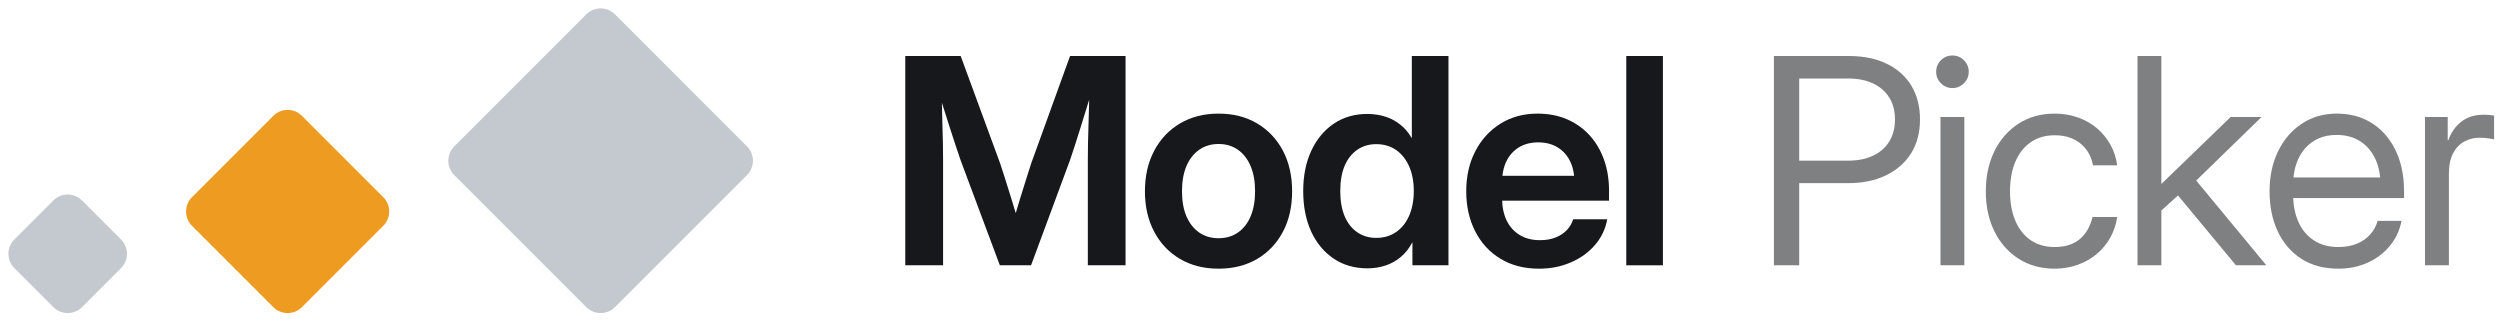
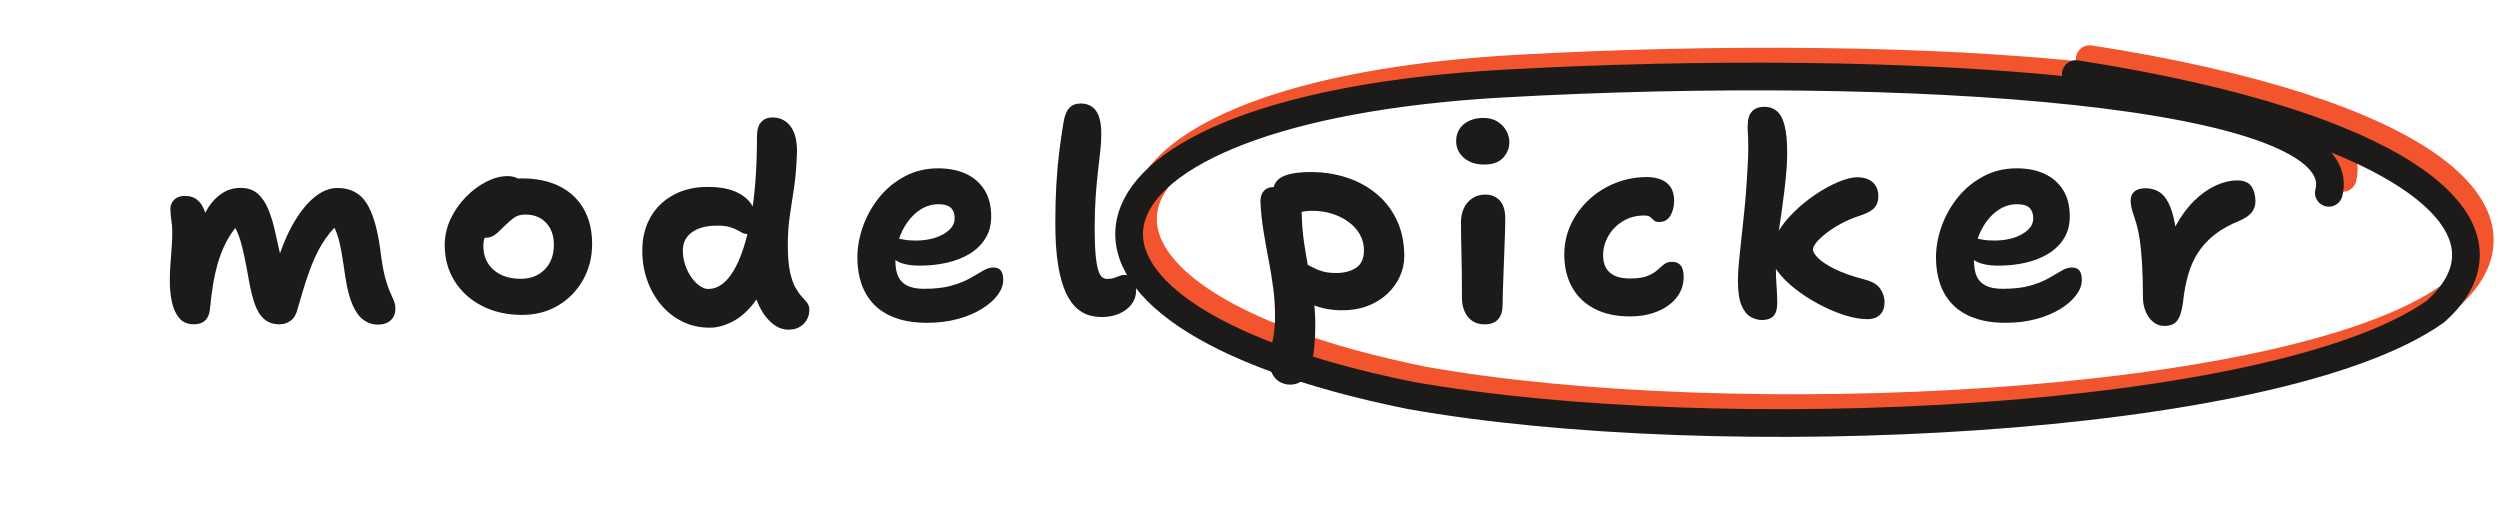
- <svg xmlns="http://www.w3.org/2000/svg" viewBox="0 0 295.52 38" width="295.52" height="38" role="img" aria-label="Model Picker">
-   <rect x="2.343" y="24.343" width="11.314" height="11.314" rx="2.400" transform="rotate(45 8.000 30.000)" fill="#C4C9D0" />
-   <rect x="24.808" y="15.808" width="18.385" height="18.385" rx="2.400" transform="rotate(45 34.000 25.000)" fill="#EE9B21" />
-   <rect x="57.565" y="5.565" width="26.870" height="26.870" rx="2.400" transform="rotate(45 71.000 19.000)" fill="#C4C9D0" />
-   <g fill="#16181C">
-     <path d="M107.01 31.36V6.62H113.56L118.23 19.33Q118.47 20.05 118.80 21.09Q119.13 22.13 119.48 23.26Q119.84 24.40 120.14 25.42Q120.45 26.45 120.63 27.13H119.52Q119.70 26.45 120.00 25.42Q120.30 24.40 120.65 23.26Q121.00 22.13 121.33 21.09Q121.66 20.05 121.89 19.33L126.49 6.62H133.05V31.36H128.59V18.91Q128.59 18.09 128.61 17.01Q128.64 15.92 128.67 14.71Q128.70 13.50 128.74 12.26Q128.77 11.02 128.78 9.89H129.34Q128.95 11.16 128.54 12.46Q128.14 13.77 127.76 14.98Q127.39 16.19 127.06 17.19Q126.74 18.20 126.49 18.91L121.88 31.36H118.19L113.54 18.91Q113.30 18.20 112.96 17.19Q112.62 16.19 112.24 14.98Q111.85 13.77 111.44 12.46Q111.02 11.16 110.60 9.89H111.29Q111.31 11.02 111.34 12.26Q111.36 13.50 111.40 14.71Q111.43 15.92 111.46 17.01Q111.48 18.09 111.48 18.91V31.36Z" />
-     <path d="M144.04 31.76Q141.45 31.76 139.49 30.61Q137.53 29.46 136.44 27.40Q135.34 25.34 135.34 22.61Q135.34 19.88 136.44 17.81Q137.53 15.75 139.49 14.59Q141.45 13.43 144.04 13.43Q146.65 13.43 148.60 14.59Q150.56 15.75 151.65 17.81Q152.74 19.88 152.74 22.61Q152.74 25.34 151.65 27.40Q150.56 29.46 148.60 30.61Q146.65 31.76 144.04 31.76ZM144.04 28.16Q145.36 28.16 146.33 27.49Q147.30 26.82 147.83 25.58Q148.36 24.33 148.36 22.61Q148.36 20.87 147.83 19.63Q147.30 18.38 146.33 17.70Q145.36 17.02 144.04 17.02Q142.74 17.02 141.76 17.70Q140.79 18.37 140.25 19.62Q139.72 20.87 139.72 22.61Q139.72 24.34 140.25 25.58Q140.79 26.82 141.76 27.49Q142.73 28.16 144.04 28.16Z" />
-     <path d="M161.64 31.72Q159.36 31.72 157.65 30.57Q155.94 29.42 154.99 27.37Q154.05 25.31 154.05 22.58Q154.05 19.88 155.00 17.83Q155.96 15.77 157.66 14.62Q159.37 13.47 161.61 13.47Q162.76 13.47 163.74 13.78Q164.72 14.09 165.51 14.72Q166.31 15.34 166.86 16.30H166.89V6.62H171.22V31.36H166.96V28.68H166.93Q166.39 29.70 165.59 30.37Q164.79 31.05 163.79 31.38Q162.79 31.72 161.64 31.72ZM162.68 28.12Q164.03 28.12 165.03 27.43Q166.02 26.75 166.57 25.50Q167.12 24.25 167.12 22.58Q167.12 20.90 166.57 19.66Q166.02 18.42 165.03 17.73Q164.03 17.04 162.68 17.04Q161.42 17.04 160.46 17.69Q159.50 18.34 158.96 19.57Q158.43 20.80 158.43 22.58Q158.43 24.35 158.96 25.59Q159.50 26.83 160.46 27.47Q161.42 28.12 162.68 28.12Z" />
-     <path d="M181.93 31.76Q179.29 31.76 177.36 30.58Q175.43 29.41 174.38 27.34Q173.32 25.27 173.32 22.61Q173.32 19.93 174.40 17.86Q175.48 15.79 177.38 14.61Q179.28 13.43 181.75 13.43Q183.66 13.43 185.21 14.09Q186.76 14.75 187.88 15.97Q189.00 17.19 189.60 18.86Q190.20 20.53 190.20 22.54V23.72H175.00V20.78H188.05L186.11 21.55Q186.11 20.10 185.59 19.04Q185.06 17.98 184.10 17.41Q183.15 16.83 181.83 16.83Q180.52 16.83 179.56 17.41Q178.61 17.98 178.08 19.04Q177.56 20.10 177.56 21.55V23.43Q177.56 24.91 178.08 26.03Q178.61 27.14 179.61 27.76Q180.61 28.39 182.03 28.39Q183.07 28.39 183.86 28.08Q184.66 27.77 185.20 27.21Q185.73 26.66 185.96 25.92H189.99Q189.67 27.65 188.54 28.96Q187.41 30.27 185.70 31.01Q183.99 31.76 181.93 31.76Z" />
-     <path d="M196.57 6.62V31.36H192.24V6.62Z" />
+ <svg xmlns="http://www.w3.org/2000/svg" viewBox="0 0 469.336 96.72" width="469.336" height="96.72" role="img" aria-label="Model Picker">
+   <g transform="translate(2.6 -2.8)">
+     <path d="M437.2 36.2 C442.2 16.9 357.2 11.5 282.1 15.7 C197.1 20.5 187.1 58.5 264.6 74.2 C322.2 84.5 427.2 79.7 457.2 58.5 C474.7 42.9 452.2 23.6 389.7 13.9" fill="none" stroke="#F2542D" stroke-width="5.20" stroke-linecap="round" stroke-linejoin="round" />
  </g>
-   <g fill="#16181C" opacity="0.55">
-     <path d="M209.69 31.36V6.62H218.56Q221.15 6.62 223.03 7.54Q224.92 8.45 225.94 10.13Q226.96 11.82 226.96 14.13Q226.96 16.43 225.91 18.12Q224.85 19.80 222.93 20.73Q221.02 21.65 218.43 21.65H211.19V18.99H218.46Q220.19 18.99 221.42 18.40Q222.66 17.81 223.33 16.72Q224.00 15.62 224.00 14.13Q224.00 12.62 223.33 11.54Q222.66 10.46 221.42 9.87Q220.19 9.28 218.46 9.28H212.68V31.36Z" />
-     <path d="M229.38 31.36V13.83H232.20V31.36ZM230.79 10.41Q230.00 10.41 229.43 9.84Q228.87 9.28 228.87 8.48Q228.87 7.69 229.43 7.12Q230.00 6.56 230.79 6.56Q231.59 6.56 232.15 7.12Q232.72 7.69 232.72 8.49Q232.72 9.28 232.15 9.84Q231.59 10.41 230.79 10.41Z" />
-     <path d="M242.88 31.76Q240.45 31.76 238.62 30.59Q236.79 29.42 235.76 27.36Q234.74 25.30 234.74 22.63Q234.74 19.94 235.76 17.86Q236.79 15.79 238.62 14.61Q240.45 13.43 242.88 13.43Q244.37 13.43 245.64 13.89Q246.91 14.34 247.88 15.16Q248.85 15.99 249.47 17.10Q250.08 18.21 250.27 19.54H247.41Q247.26 18.76 246.90 18.11Q246.53 17.46 245.96 16.99Q245.39 16.52 244.62 16.25Q243.86 15.99 242.88 15.99Q241.23 15.99 240.05 16.81Q238.86 17.63 238.23 19.12Q237.60 20.62 237.60 22.63Q237.60 24.62 238.23 26.10Q238.86 27.57 240.04 28.39Q241.22 29.20 242.88 29.20Q243.86 29.20 244.60 28.95Q245.35 28.70 245.89 28.23Q246.43 27.76 246.80 27.10Q247.16 26.44 247.36 25.65H250.27Q250.08 26.94 249.47 28.06Q248.85 29.17 247.88 30.00Q246.90 30.83 245.63 31.29Q244.36 31.76 242.88 31.76Z" />
-     <path d="M255.31 25.05V21.71H255.53L263.68 13.83H267.33L258.80 22.13H258.53ZM252.67 31.36V6.62H255.49V31.36ZM264.31 31.36 257.17 22.76 259.16 20.80 267.90 31.36Z" />
-     <path d="M276.41 31.76Q273.84 31.76 272.02 30.58Q270.20 29.40 269.24 27.33Q268.28 25.27 268.28 22.63Q268.28 19.95 269.29 17.88Q270.30 15.80 272.10 14.62Q273.89 13.43 276.21 13.43Q278.04 13.43 279.51 14.09Q280.98 14.76 282.02 15.99Q283.07 17.21 283.63 18.90Q284.18 20.58 284.18 22.63V23.41H269.77V20.98H282.60L281.39 21.83Q281.39 20.04 280.75 18.72Q280.11 17.40 278.95 16.67Q277.79 15.95 276.21 15.95Q274.65 15.95 273.50 16.67Q272.34 17.40 271.71 18.72Q271.07 20.04 271.07 21.83V23.03Q271.07 24.83 271.69 26.23Q272.31 27.62 273.51 28.41Q274.70 29.20 276.41 29.20Q277.66 29.20 278.60 28.81Q279.55 28.42 280.17 27.72Q280.79 27.03 281.06 26.11H283.88Q283.55 27.79 282.50 29.06Q281.46 30.33 279.89 31.04Q278.32 31.76 276.41 31.76Z" />
-     <path d="M286.65 31.36V13.83H289.34V16.58H289.41Q289.89 15.22 290.94 14.39Q291.98 13.56 293.63 13.56Q294.01 13.56 294.33 13.60Q294.66 13.63 294.82 13.66V16.48Q294.66 16.43 294.18 16.36Q293.71 16.28 293.10 16.28Q292.13 16.28 291.30 16.73Q290.47 17.18 289.97 18.13Q289.48 19.07 289.48 20.57V31.36Z" />
-   </g>
+   <path d="M36.38 60.88Q34.62 60.88 33.64 59.70Q32.66 58.53 32.27 56.67Q31.88 54.82 31.88 52.79Q31.88 51.18 31.99 49.65Q32.10 48.13 32.22 46.60Q32.34 45.06 32.34 43.50Q32.34 42.31 32.16 41.26Q31.99 40.20 31.99 39.19Q31.99 38.23 32.69 37.51Q33.39 36.78 34.71 36.78Q36.18 36.78 37.07 37.56Q37.97 38.34 38.40 39.57Q38.83 40.79 38.88 42.18L37.35 42.94Q38.03 40.59 39.15 38.88Q40.27 37.17 41.80 36.22Q43.33 35.27 45.17 35.27Q47.12 35.27 48.35 36.33Q49.58 37.39 50.37 39.31Q51.17 41.22 51.73 43.87Q52.27 46.34 52.67 48.06Q53.07 49.78 53.34 50.94L51.62 50.59Q52.92 45.90 54.78 42.47Q56.65 39.04 58.85 37.17Q61.06 35.29 63.34 35.29Q67.06 35.29 68.87 38.23Q70.67 41.17 71.44 47.20Q71.81 50.27 72.29 52.05Q72.77 53.82 73.22 54.81Q73.66 55.80 73.94 56.46Q74.22 57.13 74.22 58.01Q74.22 59.33 73.34 60.13Q72.47 60.94 70.95 60.94Q69.45 60.94 68.24 60.06Q67.04 59.18 66.19 57.24Q65.34 55.30 64.85 52.10Q64.44 49.26 64.14 47.51Q63.84 45.76 63.53 44.71Q63.23 43.66 62.87 42.95Q62.50 42.24 61.96 41.51L63.77 41.79Q61.81 43.54 60.43 45.85Q59.04 48.17 57.98 51.18Q56.93 54.19 55.85 58.05Q55.52 59.47 54.60 60.18Q53.69 60.88 52.46 60.88Q50.69 60.88 49.58 59.89Q48.46 58.91 47.81 57.02Q47.16 55.14 46.70 52.47Q46.28 50.08 45.92 48.39Q45.57 46.69 45.21 45.44Q44.86 44.19 44.41 43.24Q43.96 42.29 43.32 41.43L44.64 42.25Q43.35 43.73 42.44 45.50Q41.53 47.26 40.94 49.26Q40.35 51.26 39.99 53.45Q39.63 55.64 39.42 58.00Q39.29 59.42 38.52 60.15Q37.76 60.88 36.38 60.88Z" fill="#1C1B19" />
+   <path d="M98.02 59.12Q93.79 59.12 90.51 57.44Q87.23 55.76 85.36 52.79Q83.49 49.83 83.49 46.02Q83.49 43.44 84.59 41.11Q85.69 38.78 87.47 36.97Q89.24 35.16 91.31 34.11Q93.38 33.06 95.28 33.06Q96.12 33.06 96.83 33.33Q97.54 33.59 97.98 34.15Q98.42 34.71 98.42 35.64Q98.42 37.28 97.71 38.53Q97.01 39.78 94.89 40.53Q93.75 41.06 92.81 41.91Q91.88 42.76 91.31 43.85Q90.74 44.93 90.74 46.15Q90.74 48.97 92.65 50.65Q94.55 52.34 97.79 52.34Q100.54 52.34 102.26 50.59Q103.98 48.84 103.98 45.97Q103.98 43.36 102.51 41.82Q101.05 40.28 98.62 40.28Q97.34 40.28 96.51 40.87Q95.67 41.47 94.65 42.49Q93.92 43.22 93.39 43.70Q92.86 44.19 92.32 44.41Q91.78 44.64 91.00 44.64Q90.11 44.64 89.45 44.00Q88.80 43.36 88.80 41.59Q88.80 40.19 89.60 38.76Q90.39 37.34 91.71 36.14Q93.03 34.95 94.66 34.22Q96.29 33.49 97.97 33.49Q102.13 33.49 105.08 34.99Q108.03 36.49 109.60 39.25Q111.16 42.00 111.16 45.79Q111.16 49.58 109.42 52.61Q107.69 55.64 104.73 57.38Q101.77 59.12 98.02 59.12Z" fill="#1C1B19" />
+   <path d="M133.26 61.52Q130.46 61.52 128.13 60.38Q125.80 59.24 124.11 57.23Q122.43 55.22 121.50 52.61Q120.58 50.00 120.58 47.06Q120.58 43.44 122.14 40.74Q123.69 38.05 126.51 36.55Q129.32 35.05 133.02 35.09Q135.80 35.09 137.80 35.87Q139.79 36.65 140.89 38.10Q141.98 39.55 141.98 41.62Q141.98 42.65 141.51 43.29Q141.04 43.93 140.38 43.93Q139.79 43.93 139.34 43.70Q138.89 43.47 138.34 43.16Q137.78 42.84 136.92 42.60Q136.06 42.36 134.63 42.36Q131.63 42.36 129.91 43.60Q128.19 44.84 128.19 47.06Q128.19 48.86 128.93 50.52Q129.67 52.18 130.79 53.22Q131.90 54.25 132.98 54.25Q135.62 54.25 137.66 50.92Q139.71 47.58 140.91 41.20Q142.11 34.81 142.11 25.67Q142.11 23.77 142.90 22.91Q143.70 22.05 144.97 22.05Q147.28 22.05 148.53 23.88Q149.78 25.71 149.60 29.17Q149.46 32.71 149.05 35.37Q148.63 38.03 148.27 40.52Q147.90 43.02 147.90 46.05Q147.90 49.14 148.31 51.03Q148.72 52.91 149.33 53.99Q149.95 55.07 150.53 55.69Q151.12 56.32 151.53 56.85Q151.94 57.37 151.94 58.19Q151.94 59.20 151.45 60.05Q150.97 60.89 150.11 61.39Q149.24 61.89 148.03 61.89Q146.57 61.89 145.27 60.94Q143.98 59.99 143.00 58.34Q142.02 56.68 141.53 54.53Q141.03 52.39 141.12 50.01L145.07 48.95Q143.91 53.57 141.94 56.33Q139.96 59.09 137.66 60.30Q135.35 61.52 133.26 61.52Z" fill="#1C1B19" />
+   <path d="M174.04 60.60Q170.63 60.60 168.15 59.70Q165.68 58.81 164.08 57.16Q162.49 55.52 161.72 53.28Q160.96 51.04 160.96 48.37Q160.96 45.43 162.02 42.48Q163.08 39.52 165.07 37.05Q167.06 34.59 169.87 33.10Q172.67 31.60 176.15 31.60Q179.11 31.60 181.34 32.63Q183.56 33.66 184.82 35.66Q186.08 37.66 186.08 40.63Q186.08 42.99 185.01 44.73Q183.95 46.46 182.10 47.61Q180.24 48.75 177.82 49.31Q175.41 49.87 172.68 49.87Q169.61 49.87 168.11 48.83Q166.62 47.79 166.62 46.46Q166.62 45.61 166.97 45.19Q167.32 44.78 168.15 44.78Q168.77 44.78 169.63 44.97Q170.49 45.16 171.94 45.16Q173.94 45.16 175.58 44.63Q177.22 44.10 178.22 43.15Q179.22 42.20 179.22 40.98Q179.22 39.70 178.52 39.02Q177.81 38.34 176.21 38.34Q174.44 38.34 172.96 39.24Q171.48 40.14 170.39 41.67Q169.29 43.19 168.69 45.12Q168.10 47.04 168.10 49.08Q168.10 50.69 168.60 51.85Q169.10 53.00 170.29 53.61Q171.47 54.22 173.47 54.22Q176.57 54.22 178.65 53.62Q180.73 53.02 182.12 52.23Q183.51 51.44 184.53 50.83Q185.54 50.22 186.50 50.22Q187.46 50.22 187.90 50.80Q188.34 51.39 188.34 52.59Q188.34 53.99 187.28 55.40Q186.22 56.82 184.31 58.00Q182.40 59.17 179.78 59.89Q177.17 60.60 174.04 60.60Z" fill="#1C1B19" />
+   <path d="M206.83 59.52Q205.69 59.52 204.47 59.19Q203.25 58.85 202.12 57.85Q200.99 56.85 200.08 54.91Q199.18 52.97 198.65 49.79Q198.12 46.60 198.12 41.84Q198.12 37.94 198.31 34.69Q198.49 31.44 198.85 28.54Q199.21 25.63 199.68 22.84Q200.01 20.99 200.79 20.21Q201.56 19.43 202.91 19.43Q204.74 19.43 205.74 20.78Q206.75 22.14 206.75 25.18Q206.75 26.67 206.56 28.36Q206.37 30.06 206.13 32.13Q205.89 34.21 205.70 36.84Q205.51 39.47 205.51 42.88Q205.51 46.00 205.69 47.88Q205.88 49.77 206.18 50.74Q206.49 51.72 206.92 52.04Q207.34 52.36 207.81 52.36Q208.63 52.36 209.18 52.17Q209.73 51.98 210.16 51.80Q210.59 51.61 211.07 51.61Q212.36 51.61 212.82 52.42Q213.29 53.23 213.29 54.48Q213.29 56.00 212.41 57.14Q211.54 58.29 210.08 58.90Q208.62 59.52 206.83 59.52Z" fill="#1C1B19" />
+   <path d="M251.97 58.25Q248.99 58.25 246.61 57.28Q244.23 56.31 242.84 54.73Q241.45 53.14 241.45 51.30Q241.45 50.46 242.05 49.77Q242.65 49.08 243.48 49.08Q244.26 49.08 244.94 49.42Q245.62 49.76 246.40 50.18Q247.17 50.60 248.23 50.93Q249.29 51.25 250.84 51.25Q253.18 51.25 254.62 50.25Q256.06 49.26 256.06 46.99Q256.06 45.33 255.27 43.97Q254.48 42.61 253.11 41.63Q251.75 40.64 250.01 40.10Q248.26 39.57 246.34 39.57Q245.30 39.57 244.51 39.75Q243.71 39.93 242.76 39.93Q241.83 39.93 240.94 39.44Q240.06 38.95 239.51 38.12Q238.97 37.29 238.97 36.30Q238.97 34.06 240.74 33.18Q242.52 32.30 246.12 32.30Q249.72 32.30 252.89 33.36Q256.07 34.41 258.47 36.43Q260.88 38.44 262.25 41.38Q263.63 44.31 263.63 48.09Q263.63 50.11 262.79 51.93Q261.96 53.75 260.42 55.19Q258.89 56.62 256.74 57.44Q254.60 58.25 251.97 58.25ZM242.16 72.21Q241.26 72.21 240.37 71.76Q239.48 71.30 238.92 70.33Q238.36 69.36 238.36 67.86Q238.36 66.83 238.52 66.00Q238.68 65.17 238.86 64.29Q239.04 63.41 239.20 62.26Q239.37 61.11 239.37 59.40Q239.37 56.54 239.00 53.89Q238.64 51.24 238.14 48.65Q237.64 46.07 237.21 43.43Q236.77 40.80 236.63 37.99Q236.60 37.18 236.85 36.53Q237.11 35.88 237.68 35.49Q238.26 35.11 239.13 35.11Q240.49 35.11 241.68 35.75Q242.86 36.39 243.61 37.45Q244.36 38.50 244.37 39.77Q244.41 42.73 244.80 45.41Q245.19 48.08 245.68 50.64Q246.18 53.19 246.56 55.76Q246.93 58.32 246.93 61.03Q246.93 63.22 246.73 65.22Q246.54 67.22 246.04 68.81Q245.55 70.39 244.62 71.30Q243.69 72.21 242.16 72.21Z" fill="#1C1B19" />
+   <path d="M278.71 60.89Q277.34 60.89 276.40 60.25Q275.46 59.60 274.96 58.48Q274.46 57.35 274.46 56.00Q274.46 53.04 274.43 50.98Q274.40 48.92 274.36 47.41Q274.33 45.89 274.30 44.56Q274.27 43.23 274.27 41.74Q274.27 40.31 274.80 39.13Q275.33 37.95 276.38 37.24Q277.42 36.53 278.86 36.53Q280.50 36.53 281.52 37.60Q282.54 38.66 282.59 40.85Q282.59 41.77 282.55 43.42Q282.50 45.07 282.42 47.07Q282.34 49.06 282.27 51.07Q282.20 53.08 282.14 54.76Q282.08 56.43 282.08 57.44Q282.08 58.96 281.25 59.93Q280.43 60.89 278.71 60.89ZM278.64 30.89Q276.24 30.89 274.80 29.61Q273.37 28.34 273.37 26.52Q273.37 24.51 274.81 23.32Q276.25 22.14 278.49 22.14Q280.07 22.14 281.16 22.84Q282.25 23.54 282.81 24.59Q283.36 25.64 283.36 26.74Q283.36 28.32 282.20 29.61Q281.04 30.89 278.64 30.89Z" fill="#1C1B19" />
+   <path d="M306.01 59.40Q302.06 59.40 299.30 57.94Q296.53 56.48 295.10 53.86Q293.67 51.24 293.67 47.83Q293.67 44.77 294.90 42.14Q296.14 39.50 298.30 37.49Q300.46 35.48 303.26 34.36Q306.06 33.24 309.21 33.24Q310.62 33.24 311.77 33.68Q312.92 34.12 313.60 35.09Q314.29 36.06 314.29 37.66Q314.29 39.35 313.57 40.51Q312.86 41.68 311.49 41.68Q310.80 41.68 310.49 41.37Q310.18 41.06 309.84 40.76Q309.51 40.46 308.64 40.46Q306.44 40.46 304.70 41.51Q302.96 42.56 301.96 44.27Q300.96 45.99 300.96 47.98Q300.96 49.27 301.47 50.24Q301.99 51.21 303.10 51.75Q304.22 52.28 306.04 52.28Q308.11 52.28 309.27 51.81Q310.44 51.34 311.12 50.72Q311.79 50.10 312.39 49.63Q312.98 49.15 313.90 49.15Q315.00 49.15 315.54 49.85Q316.08 50.54 316.08 52.00Q316.08 54.17 314.77 55.84Q313.46 57.51 311.19 58.45Q308.92 59.40 306.01 59.40Z" fill="#1C1B19" />
+   <path d="M350.53 59.92Q348.64 59.92 346.24 59.15Q343.85 58.39 341.43 57.09Q339.02 55.80 336.99 54.21Q334.97 52.61 333.72 50.94Q332.48 49.27 332.48 47.76Q332.48 45.78 333.68 43.73Q334.87 41.68 336.78 39.81Q338.69 37.94 340.89 36.47Q343.09 35.00 345.16 34.14Q347.23 33.28 348.67 33.28Q350.50 33.28 351.57 34.21Q352.63 35.13 352.63 36.86Q352.63 38.18 351.87 39.03Q351.10 39.88 348.98 40.55Q347.16 41.15 345.59 42.00Q344.02 42.86 342.84 43.78Q341.65 44.70 341.00 45.51Q340.35 46.32 340.35 46.83Q340.35 47.45 341.30 48.43Q342.26 49.40 344.38 50.47Q346.51 51.54 349.98 52.46Q352.15 52.99 352.98 54.19Q353.80 55.39 353.80 56.71Q353.80 58.19 352.98 59.05Q352.15 59.92 350.53 59.92ZM330.82 60.08Q329.69 60.08 328.64 59.48Q327.59 58.88 326.93 57.29Q326.27 55.70 326.27 52.76Q326.27 50.75 326.64 47.42Q327.01 44.09 327.43 39.98Q327.86 35.87 328.07 31.55Q328.20 29.53 328.21 28.22Q328.22 26.91 328.19 26.04Q328.16 25.17 328.11 24.52Q328.07 23.86 328.12 23.19Q328.15 21.71 328.95 20.88Q329.75 20.05 331.21 20.05Q332.82 20.05 333.82 21.09Q334.83 22.14 335.24 24.58Q335.66 27.02 335.44 31.20Q335.24 33.77 334.98 35.90Q334.72 38.03 334.45 39.89Q334.18 41.74 333.93 43.42Q333.69 45.10 333.54 46.72Q333.39 48.34 333.39 50.02Q333.39 52.15 333.52 53.72Q333.65 55.29 333.65 56.94Q333.65 58.59 332.93 59.33Q332.20 60.08 330.82 60.08Z" fill="#1C1B19" />
+   <path d="M376.53 60.60Q373.11 60.60 370.64 59.70Q368.16 58.81 366.57 57.16Q364.98 55.52 364.21 53.28Q363.45 51.04 363.45 48.37Q363.45 45.43 364.51 42.48Q365.57 39.52 367.56 37.05Q369.55 34.59 372.36 33.10Q375.16 31.60 378.64 31.60Q381.60 31.60 383.82 32.63Q386.05 33.66 387.31 35.66Q388.57 37.66 388.57 40.63Q388.57 42.99 387.50 44.73Q386.44 46.46 384.58 47.61Q382.73 48.75 380.31 49.31Q377.90 49.87 375.17 49.87Q372.10 49.87 370.60 48.83Q369.11 47.79 369.11 46.46Q369.11 45.61 369.46 45.19Q369.81 44.78 370.63 44.78Q371.25 44.78 372.12 44.97Q372.98 45.16 374.43 45.16Q376.43 45.16 378.07 44.63Q379.71 44.10 380.71 43.15Q381.71 42.20 381.71 40.98Q381.71 39.70 381.00 39.02Q380.30 38.34 378.70 38.34Q376.93 38.34 375.45 39.24Q373.97 40.14 372.87 41.67Q371.78 43.19 371.18 45.12Q370.59 47.04 370.59 49.08Q370.59 50.69 371.09 51.85Q371.59 53.00 372.78 53.61Q373.96 54.22 375.96 54.22Q379.06 54.22 381.14 53.62Q383.21 53.02 384.61 52.23Q386.00 51.44 387.01 50.83Q388.03 50.22 388.98 50.22Q389.95 50.22 390.39 50.80Q390.83 51.39 390.83 52.59Q390.83 53.99 389.77 55.40Q388.71 56.82 386.80 58.00Q384.89 59.17 382.27 59.89Q379.66 60.60 376.53 60.60Z" fill="#1C1B19" />
+   <path d="M406.31 61.19Q405.18 61.19 404.27 60.47Q403.37 59.76 402.83 58.52Q402.30 57.27 402.30 55.71Q402.30 52.42 402.15 49.70Q402.00 46.99 401.67 44.79Q401.33 42.60 400.75 40.97Q400.29 39.63 400.15 38.97Q400.00 38.31 400.00 37.60Q400.00 36.59 400.69 35.96Q401.39 35.34 402.76 35.34Q404.15 35.34 405.22 35.95Q406.30 36.55 407.07 38.03Q407.84 39.50 408.31 42.05Q408.78 44.60 408.93 48.52L406.10 48.80Q406.95 45.13 408.48 42.34Q410.01 39.56 411.95 37.67Q413.89 35.78 415.98 34.82Q418.06 33.87 420.01 33.87Q421.87 33.87 422.65 34.96Q423.42 36.05 423.42 37.82Q423.42 38.93 422.77 39.82Q422.11 40.70 420.42 41.45Q417.61 42.58 415.71 44.09Q413.80 45.61 412.61 47.48Q411.42 49.36 410.79 51.60Q410.15 53.84 409.86 56.44Q409.63 58.32 409.20 59.36Q408.77 60.39 408.07 60.79Q407.38 61.19 406.31 61.19Z" fill="#1C1B19" />
+   <path d="M437.2 36.2 C442.2 16.9 357.2 11.5 282.1 15.7 C197.1 20.5 187.1 58.5 264.6 74.2 C322.2 84.5 427.2 79.7 457.2 58.5 C474.7 42.9 452.2 23.6 389.7 13.9" fill="none" stroke="#1C1B19" stroke-width="5.20" stroke-linecap="round" stroke-linejoin="round" />
</svg>
